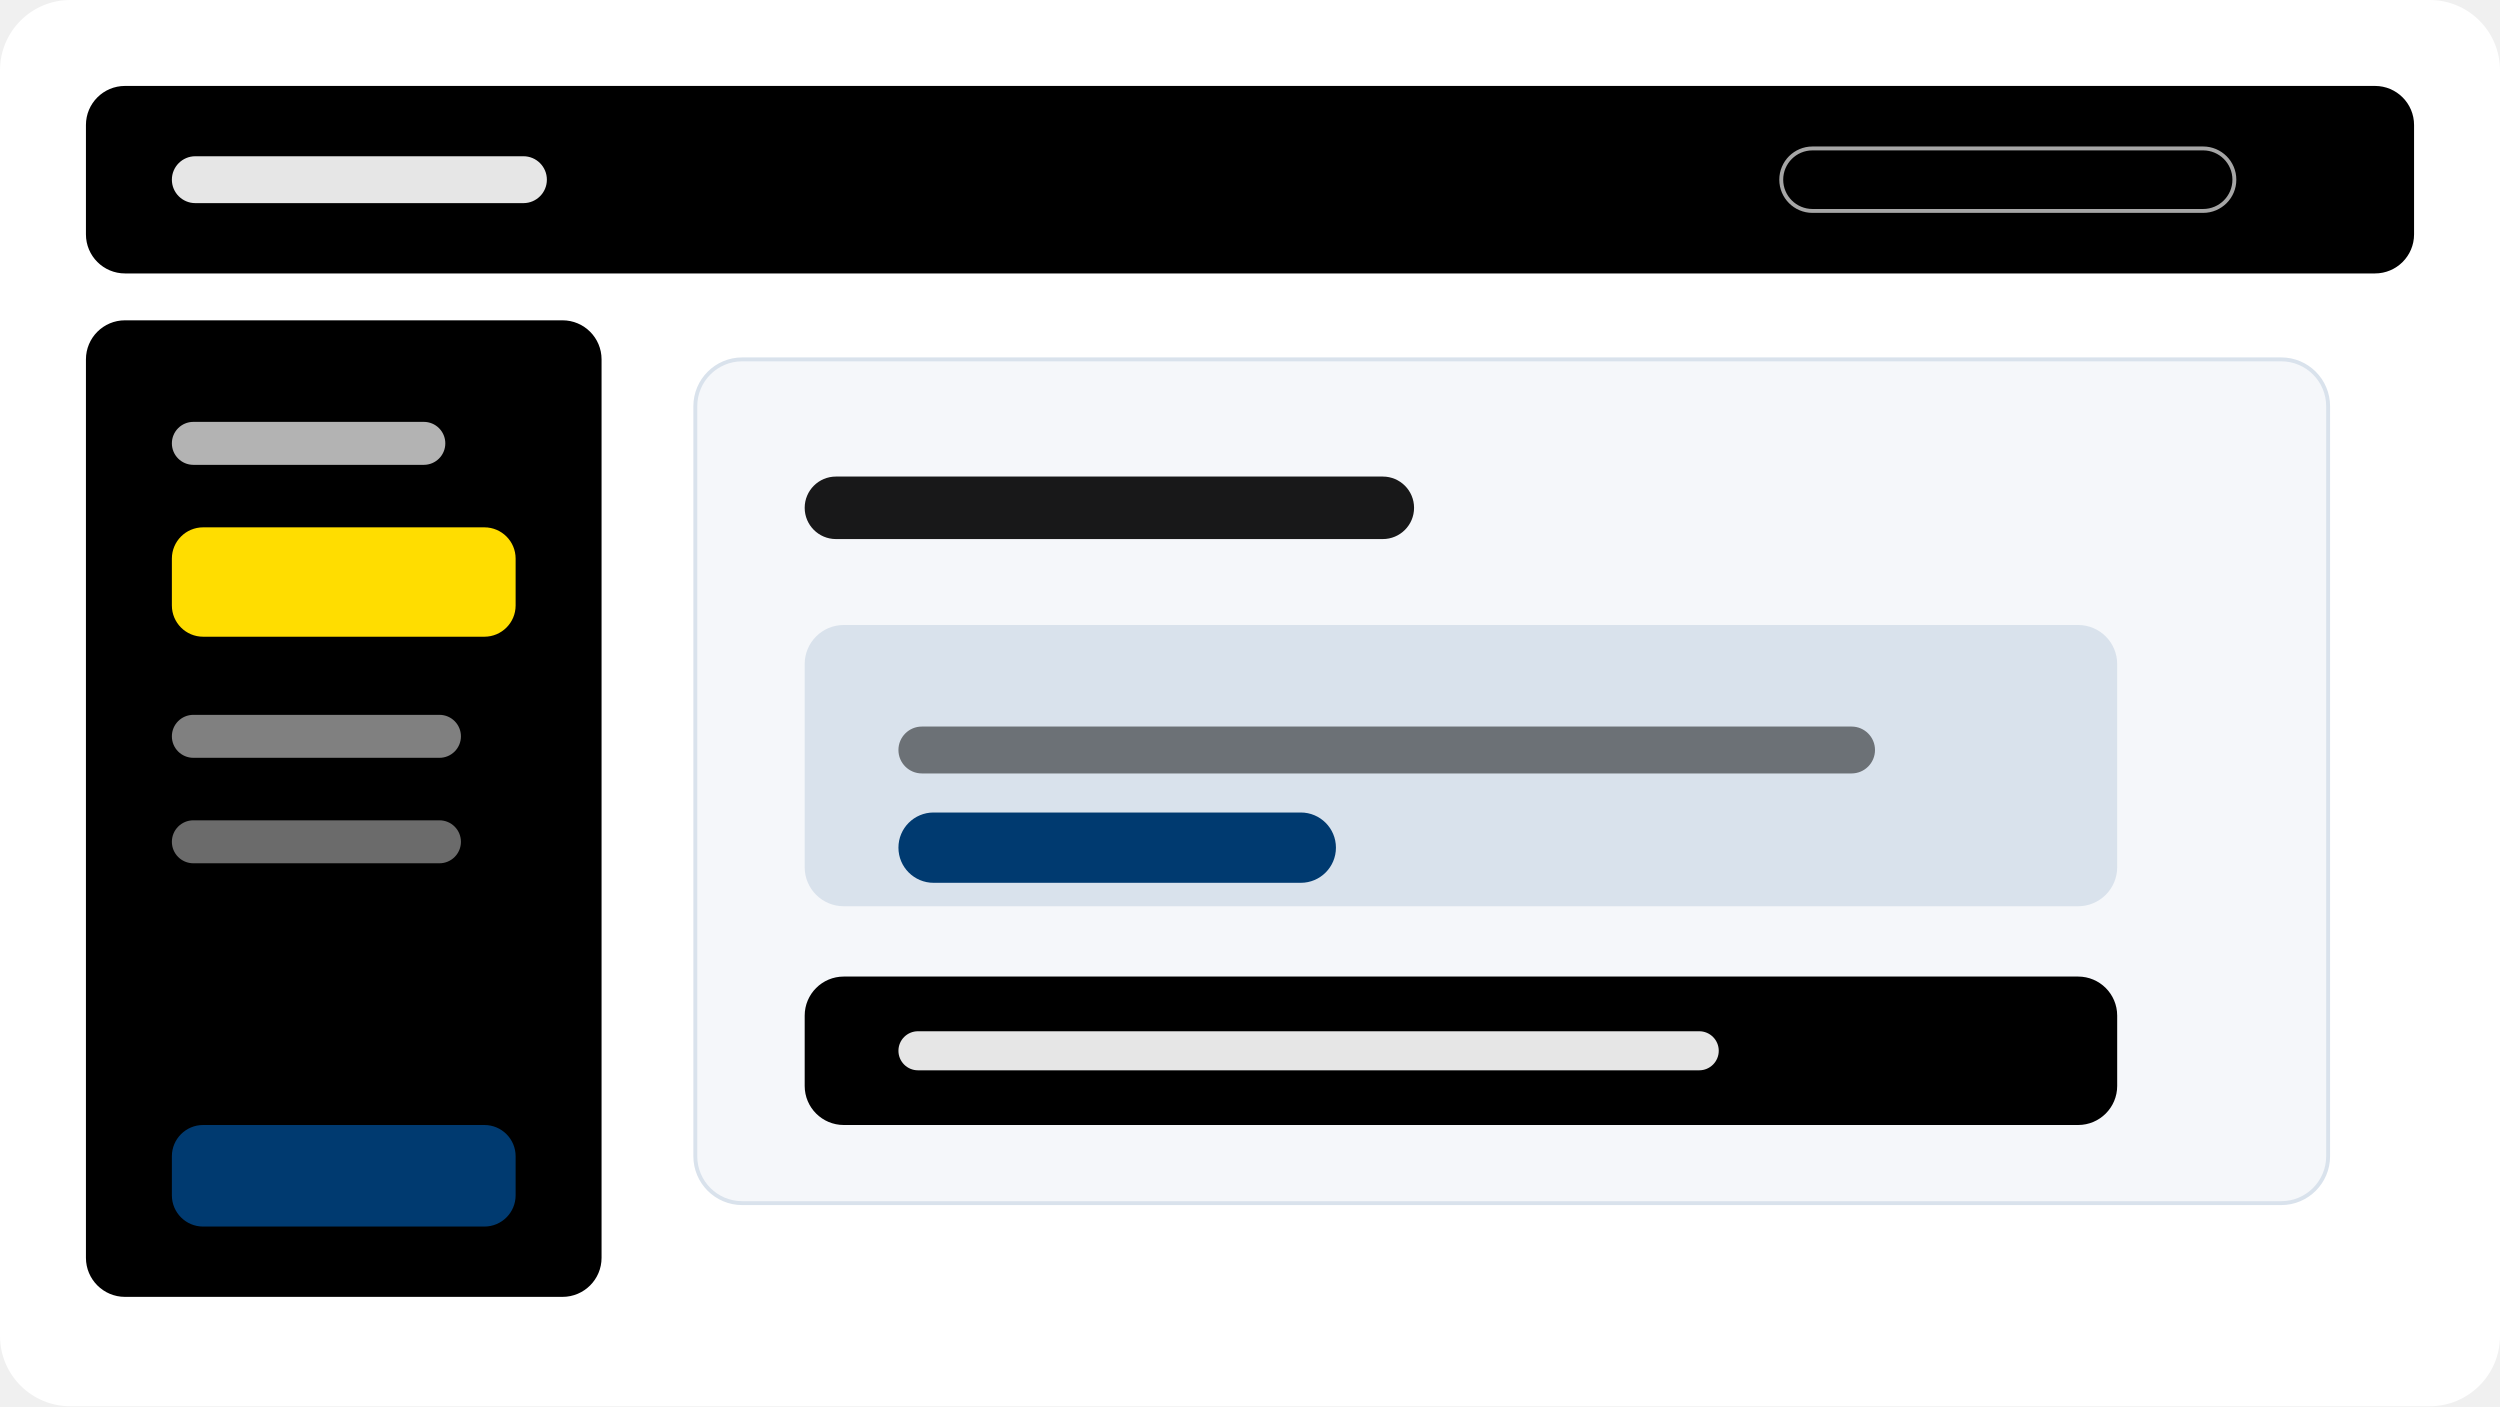
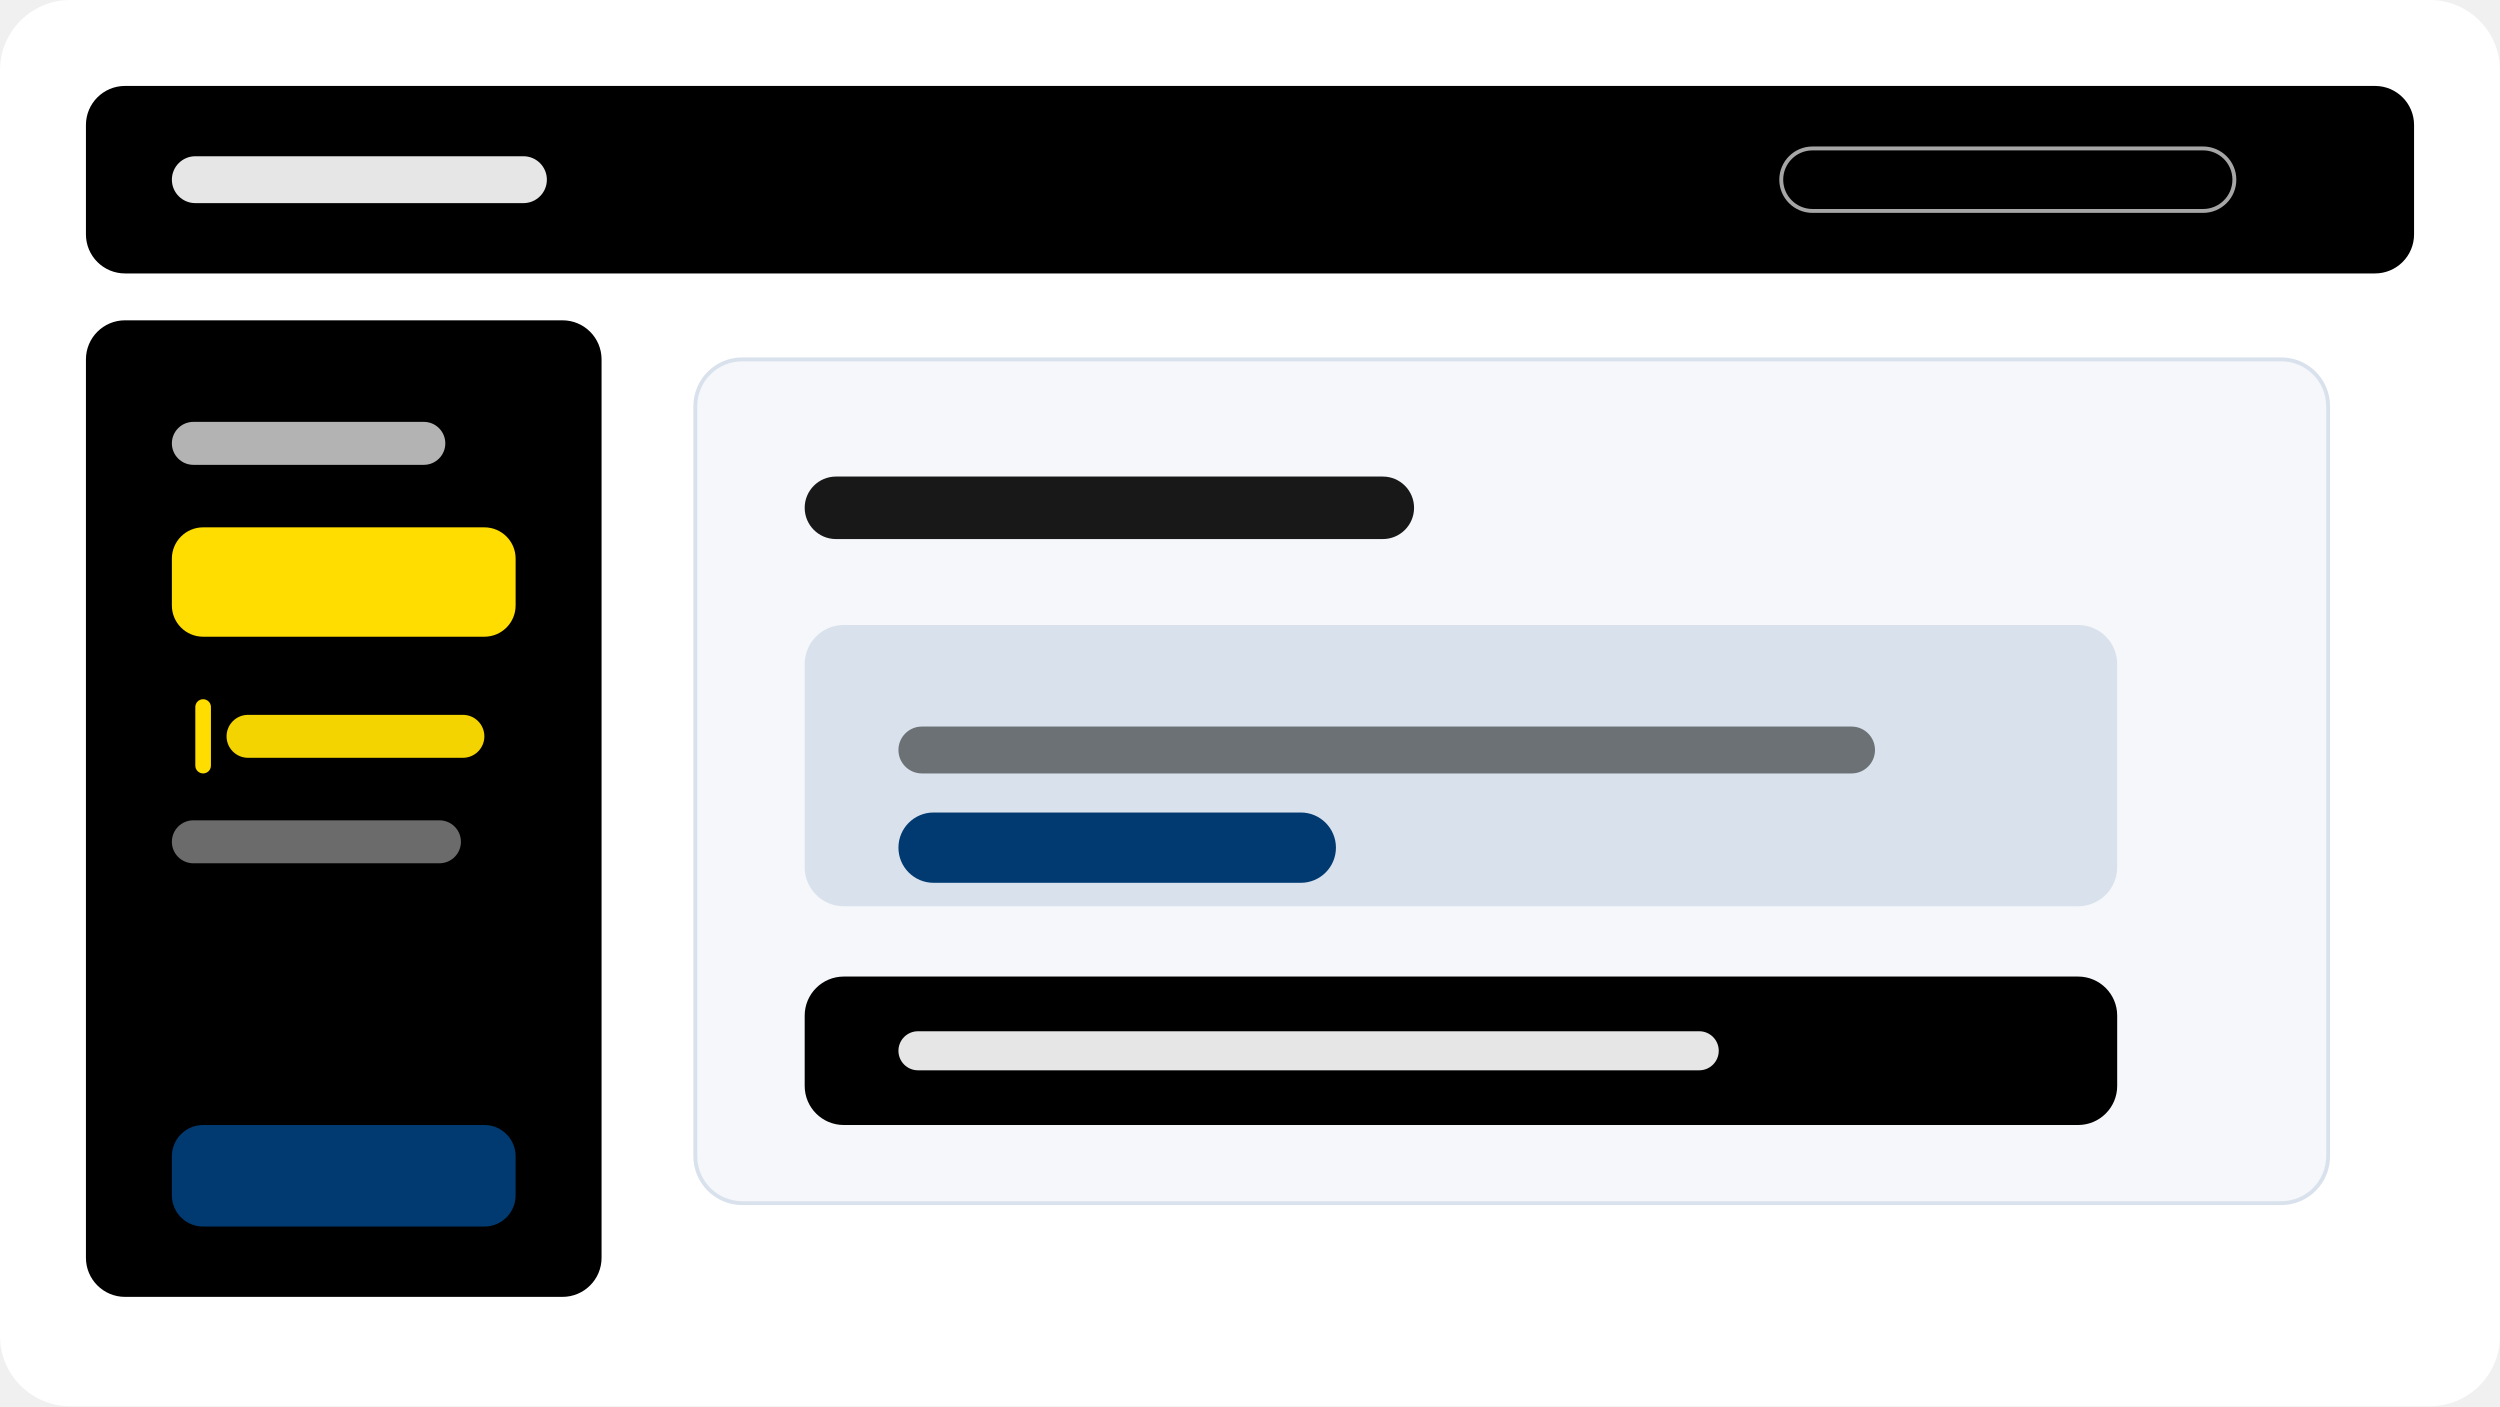
<svg xmlns="http://www.w3.org/2000/svg" width="640" height="360" viewBox="0 0 640 360" role="img" aria-label="High Contrast light preview">
  <rect width="640" height="360" rx="18" fill="#ffffff" />
  <rect x="22" y="22" width="596" height="48" rx="10" fill="#000000" />
  <rect x="44" y="40" width="96" height="12" rx="6" fill="#ffffff" opacity="0.9" />
  <rect x="456" y="38" width="116" height="16" rx="8" fill="none" stroke="#ffffff" opacity="0.65" />
  <rect x="22" y="82" width="132" height="250" rx="10" fill="#000000" />
  <rect x="44" y="108" width="70" height="11" rx="5.5" fill="#ffffff" opacity="0.7" />
  <rect x="44" y="135" width="88" height="28" rx="8" fill="#ffdd00" />
-   <rect x="44" y="183" width="74" height="11" rx="5.5" fill="#ffffff" opacity="0.5" />
+   <rect x="58" y="183" width="66" height="11" rx="5.5" fill="#ffdd00" opacity="0.95" />
+   <rect x="50" y="179" width="4" height="19" rx="2" fill="#ffdd00" />
  <rect x="44" y="210" width="74" height="11" rx="5.5" fill="#ffffff" opacity="0.42" />
  <rect x="44" y="288" width="88" height="26" rx="8" fill="#003a70" />
  <rect x="178" y="92" width="418" height="216" rx="12" fill="#f5f7fa" stroke="#d9e2ec" />
  <rect x="206" y="122" width="156" height="16" rx="8" fill="#000000" opacity="0.9" />
  <rect x="206" y="160" width="336" height="72" rx="10" fill="#d9e2ec" />
  <rect x="230" y="186" width="250" height="12" rx="6" fill="#000000" opacity="0.5" />
  <rect x="230" y="208" width="112" height="18" rx="9" fill="#003a70" />
  <rect x="206" y="250" width="336" height="38" rx="10" fill="#000000" />
  <rect x="230" y="264" width="210" height="10" rx="5" fill="#ffffff" opacity="0.9" />
</svg>
